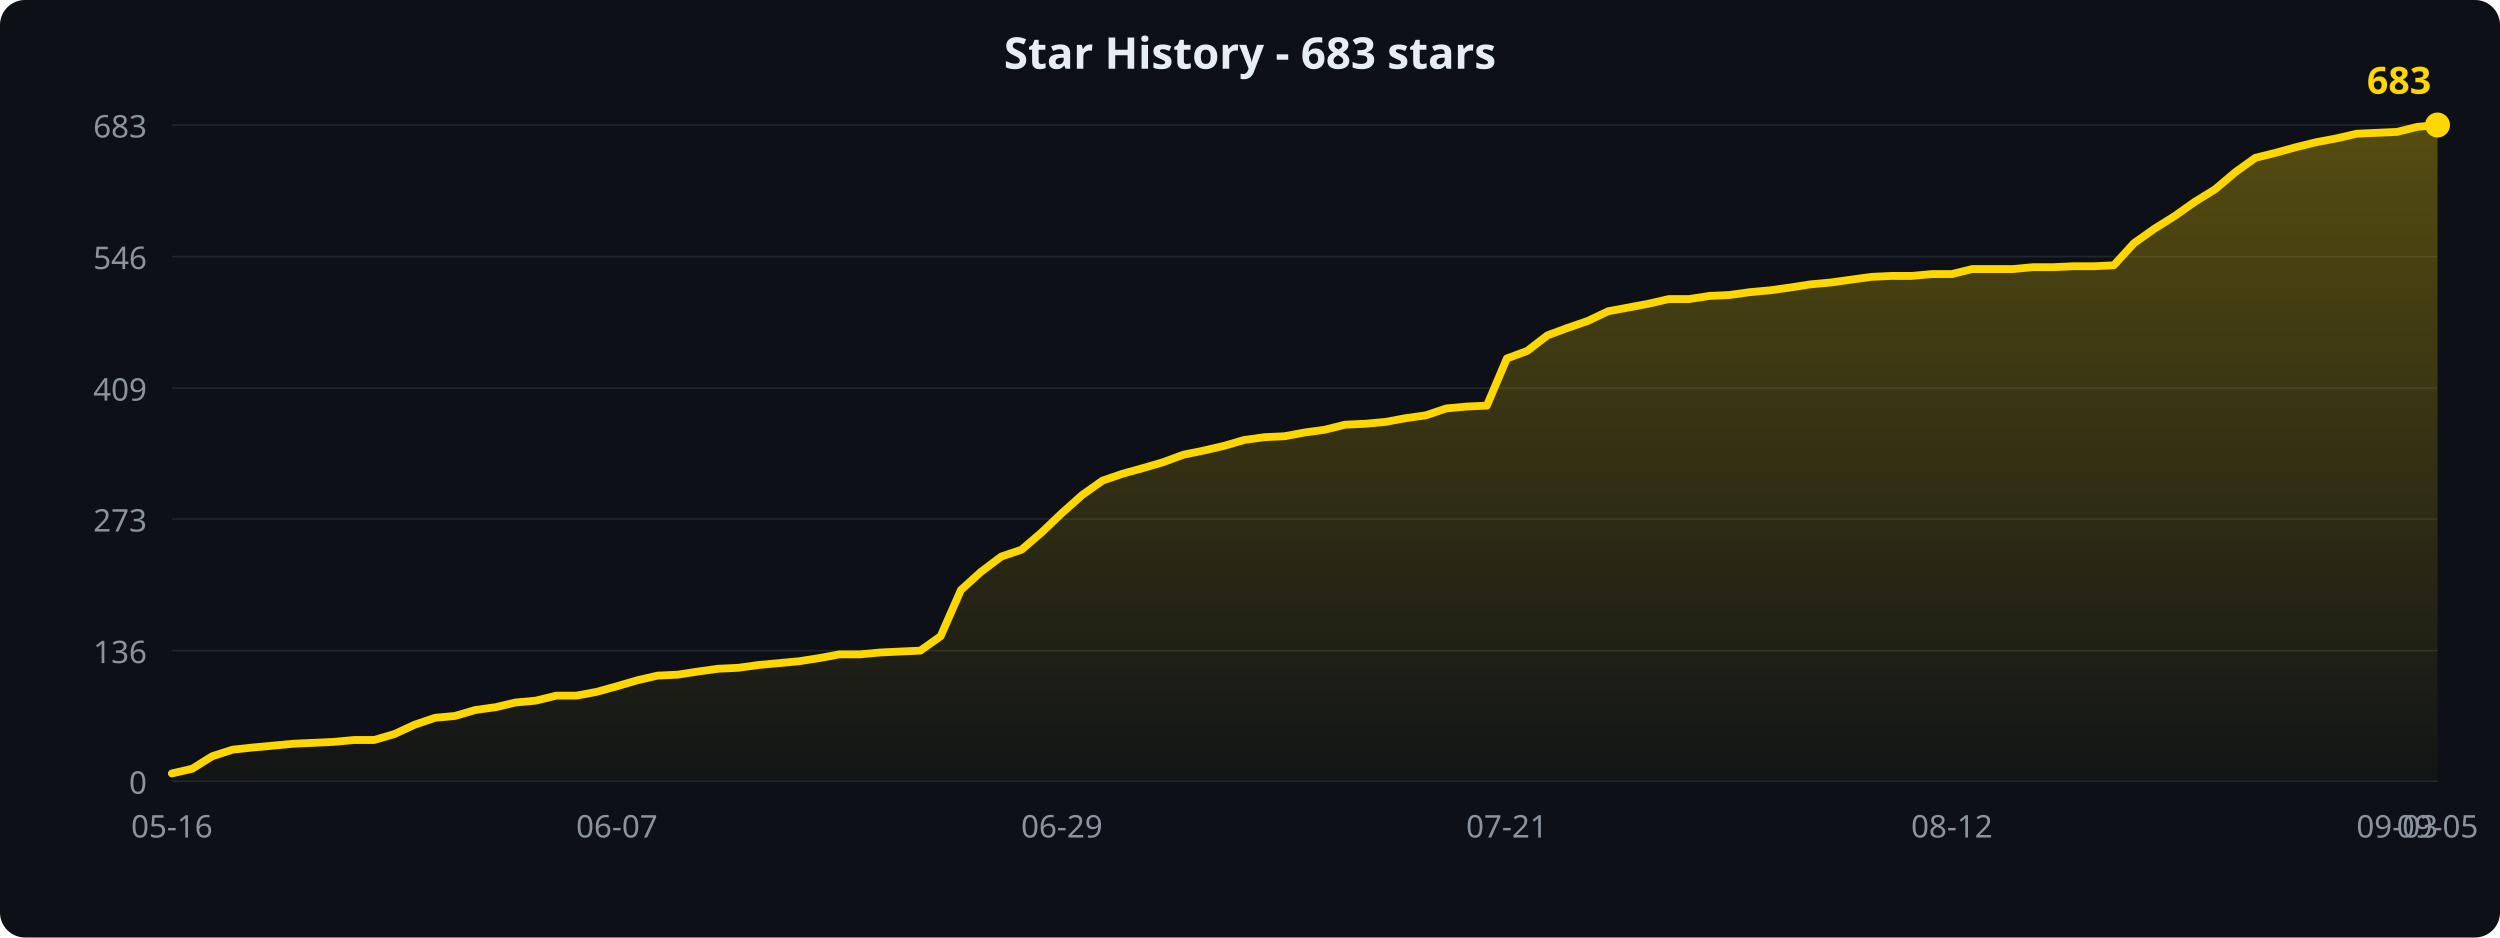
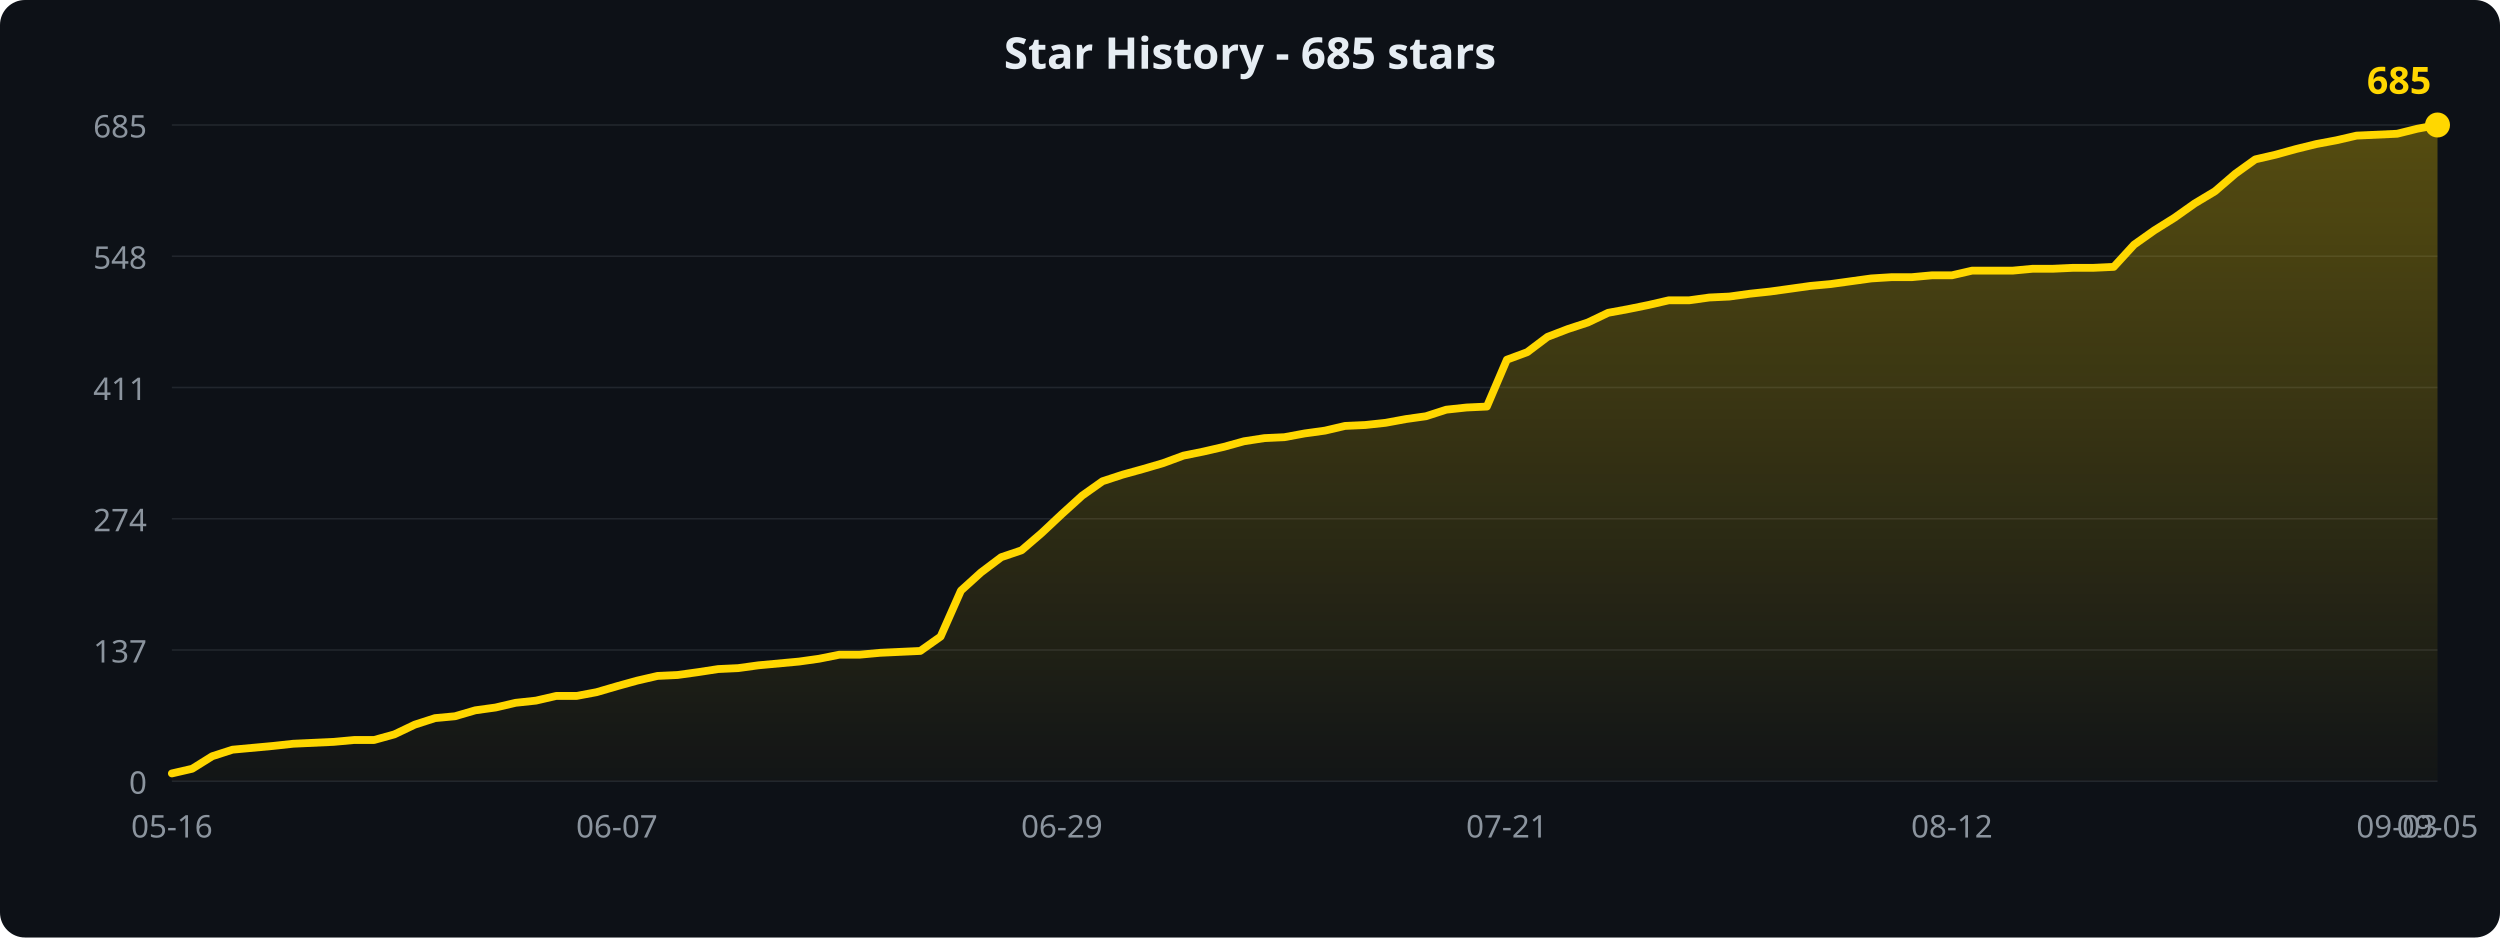
<svg xmlns="http://www.w3.org/2000/svg" viewBox="0 0 800 300" width="800" height="300">
  <defs>
    <linearGradient id="fill" x1="0" y1="0" x2="0" y2="1">
      <stop offset="0%" stop-color="#FFD700" stop-opacity="0.3" />
      <stop offset="100%" stop-color="#FFD700" stop-opacity="0.02" />
    </linearGradient>
  </defs>
  <rect width="800" height="300" rx="8" fill="#0d1117" />
  <text x="400.0" y="22" text-anchor="middle" fill="#e6edf3" font-family="system-ui,sans-serif" font-size="14" font-weight="600">
-     Star History - 683 stars
+     Star History - 685 stars
  </text>
  <line x1="55" y1="250.0" x2="780" y2="250.0" stroke="#21262d" stroke-width="0.5" />
  <text x="47" y="254.0" text-anchor="end" fill="#8b949e" font-family="system-ui,sans-serif" font-size="10">0</text>
-   <line x1="55" y1="208.2" x2="780" y2="208.2" stroke="#21262d" stroke-width="0.5" />
-   <text x="47" y="212.2" text-anchor="end" fill="#8b949e" font-family="system-ui,sans-serif" font-size="10">136</text>
-   <line x1="55" y1="166.1" x2="780" y2="166.1" stroke="#21262d" stroke-width="0.5" />
-   <text x="47" y="170.1" text-anchor="end" fill="#8b949e" font-family="system-ui,sans-serif" font-size="10">273</text>
-   <line x1="55" y1="124.2" x2="780" y2="124.2" stroke="#21262d" stroke-width="0.5" />
-   <text x="47" y="128.2" text-anchor="end" fill="#8b949e" font-family="system-ui,sans-serif" font-size="10">409</text>
-   <line x1="55" y1="82.1" x2="780" y2="82.1" stroke="#21262d" stroke-width="0.5" />
-   <text x="47" y="86.1" text-anchor="end" fill="#8b949e" font-family="system-ui,sans-serif" font-size="10">546</text>
+   <line x1="55" y1="208.0" x2="780" y2="208.0" stroke="#21262d" stroke-width="0.5" />
+   <text x="47" y="212.0" text-anchor="end" fill="#8b949e" font-family="system-ui,sans-serif" font-size="10">137</text>
+   <line x1="55" y1="166.0" x2="780" y2="166.0" stroke="#21262d" stroke-width="0.5" />
+   <text x="47" y="170.0" text-anchor="end" fill="#8b949e" font-family="system-ui,sans-serif" font-size="10">274</text>
+   <line x1="55" y1="124.0" x2="780" y2="124.0" stroke="#21262d" stroke-width="0.5" />
+   <text x="47" y="128.0" text-anchor="end" fill="#8b949e" font-family="system-ui,sans-serif" font-size="10">411</text>
+   <line x1="55" y1="82.0" x2="780" y2="82.0" stroke="#21262d" stroke-width="0.5" />
+   <text x="47" y="86.0" text-anchor="end" fill="#8b949e" font-family="system-ui,sans-serif" font-size="10">548</text>
  <line x1="55" y1="40.0" x2="780" y2="40.0" stroke="#21262d" stroke-width="0.5" />
-   <text x="47" y="44.0" text-anchor="end" fill="#8b949e" font-family="system-ui,sans-serif" font-size="10">683</text>
-   <polygon points="55.0,247.5 61.5,246.0 67.9,242.0 74.4,239.9 80.9,239.2 87.4,238.6 93.8,238.0 100.3,237.7 106.8,237.4 113.3,236.8 119.7,236.8 126.2,234.9 132.7,231.9 139.2,229.7 145.6,229.1 152.1,227.2 158.6,226.3 165.0,224.8 171.5,224.2 178.0,222.6 184.5,222.6 190.9,221.4 197.4,219.6 203.9,217.7 210.4,216.2 216.8,215.9 223.3,214.9 229.8,214.0 236.2,213.7 242.7,212.8 249.2,212.2 255.7,211.6 262.1,210.6 268.6,209.4 275.1,209.4 281.6,208.8 288.0,208.5 294.5,208.2 301.0,203.6 307.5,188.8 313.9,183.0 320.4,178.1 326.9,175.9 333.3,170.4 339.8,164.2 346.3,158.4 352.8,153.8 359.2,151.6 365.7,149.8 372.2,147.9 378.7,145.5 385.1,144.2 391.6,142.7 398.1,140.8 404.6,139.9 411.0,139.6 417.5,138.4 424.0,137.5 430.4,135.9 436.9,135.6 443.4,135.0 449.9,133.8 456.3,132.9 462.8,130.7 469.3,130.1 475.8,129.8 482.2,114.7 488.7,112.3 495.2,107.3 501.7,104.9 508.1,102.7 514.6,99.6 521.1,98.4 527.5,97.2 534.0,95.7 540.5,95.7 547.0,94.7 553.4,94.4 559.9,93.5 566.4,92.9 572.9,92.0 579.3,91.0 585.8,90.4 592.3,89.5 598.8,88.6 605.2,88.3 611.7,88.3 618.2,87.7 624.6,87.7 631.1,86.1 637.6,86.1 644.1,86.1 650.5,85.5 657.0,85.5 663.5,85.2 670.0,85.2 676.4,84.9 682.9,77.8 689.4,73.2 695.8,69.2 702.3,64.6 708.8,60.6 715.3,55.1 721.7,50.5 728.2,48.9 734.7,47.1 741.2,45.5 747.6,44.3 754.1,42.8 760.6,42.5 767.1,42.2 773.5,40.6 780.0,40.0 780.0,250.0 55.0,250.0" fill="url(#fill)" />
-   <polyline points="55.0,247.5 61.5,246.0 67.9,242.0 74.4,239.9 80.9,239.2 87.4,238.6 93.8,238.0 100.3,237.7 106.8,237.4 113.3,236.8 119.7,236.8 126.2,234.9 132.7,231.9 139.2,229.7 145.6,229.1 152.1,227.2 158.6,226.3 165.0,224.8 171.5,224.2 178.0,222.6 184.5,222.6 190.9,221.4 197.4,219.6 203.9,217.7 210.4,216.2 216.8,215.9 223.3,214.9 229.8,214.0 236.2,213.7 242.7,212.8 249.2,212.2 255.7,211.6 262.1,210.6 268.6,209.4 275.1,209.4 281.6,208.8 288.0,208.5 294.5,208.2 301.0,203.6 307.5,188.8 313.9,183.0 320.4,178.1 326.9,175.9 333.3,170.4 339.8,164.2 346.3,158.4 352.8,153.8 359.2,151.6 365.7,149.8 372.2,147.9 378.7,145.5 385.1,144.2 391.6,142.7 398.1,140.8 404.6,139.9 411.0,139.6 417.5,138.4 424.0,137.5 430.4,135.9 436.9,135.6 443.4,135.0 449.9,133.8 456.3,132.9 462.8,130.7 469.3,130.1 475.8,129.8 482.2,114.7 488.7,112.3 495.2,107.3 501.7,104.9 508.1,102.7 514.6,99.6 521.1,98.4 527.5,97.2 534.0,95.7 540.5,95.7 547.0,94.7 553.4,94.4 559.9,93.5 566.4,92.9 572.9,92.0 579.3,91.0 585.8,90.4 592.3,89.5 598.8,88.6 605.2,88.3 611.7,88.3 618.2,87.7 624.6,87.7 631.1,86.1 637.6,86.1 644.1,86.1 650.5,85.5 657.0,85.5 663.5,85.2 670.0,85.2 676.4,84.9 682.9,77.8 689.4,73.2 695.8,69.2 702.3,64.6 708.8,60.6 715.3,55.1 721.7,50.5 728.2,48.9 734.7,47.1 741.2,45.5 747.6,44.3 754.1,42.8 760.6,42.5 767.1,42.2 773.5,40.6 780.0,40.0" fill="none" stroke="#FFD700" stroke-width="2.5" stroke-linejoin="round" stroke-linecap="round" />
+   <text x="47" y="44.0" text-anchor="end" fill="#8b949e" font-family="system-ui,sans-serif" font-size="10">685</text>
+   <polygon points="55.0,247.5 61.5,246.0 67.9,242.0 74.4,239.9 80.9,239.3 87.4,238.7 93.8,238.0 100.3,237.7 106.8,237.4 113.3,236.8 119.7,236.8 126.2,235.0 132.7,231.9 139.2,229.8 145.6,229.2 152.1,227.3 158.6,226.4 165.0,224.9 171.5,224.2 178.0,222.7 184.5,222.7 190.9,221.5 197.4,219.6 203.9,217.8 210.4,216.3 216.8,216.0 223.3,215.1 229.8,214.1 236.2,213.8 242.7,212.9 249.2,212.3 255.7,211.7 262.1,210.8 268.6,209.5 275.1,209.5 281.6,208.9 288.0,208.6 294.5,208.3 301.0,203.7 307.5,189.0 313.9,183.2 320.4,178.3 326.9,176.1 333.3,170.6 339.8,164.5 346.3,158.6 352.8,154.0 359.2,151.9 365.7,150.1 372.2,148.2 378.7,145.8 385.1,144.5 391.6,143.0 398.1,141.2 404.6,140.2 411.0,139.9 417.5,138.7 424.0,137.8 430.4,136.3 436.9,136.0 443.4,135.3 449.9,134.1 456.3,133.2 462.8,131.1 469.3,130.4 475.8,130.1 482.2,115.1 488.7,112.7 495.2,107.8 501.7,105.3 508.1,103.2 514.6,100.1 521.1,98.9 527.5,97.6 534.0,96.1 540.5,96.1 547.0,95.2 553.4,94.9 559.9,94.0 566.4,93.3 572.9,92.4 579.3,91.5 585.8,90.9 592.3,90.0 598.8,89.1 605.2,88.7 611.7,88.7 618.2,88.1 624.6,88.1 631.1,86.6 637.6,86.6 644.1,86.6 650.5,86.0 657.0,86.0 663.5,85.7 670.0,85.7 676.4,85.4 682.9,78.3 689.4,73.7 695.8,69.7 702.3,65.1 708.8,61.2 715.3,55.6 721.7,51.0 728.2,49.5 734.7,47.7 741.2,46.1 747.6,44.9 754.1,43.4 760.6,43.1 767.1,42.8 773.5,41.2 780.0,40.0 780.0,250.0 55.0,250.0" fill="url(#fill)" />
+   <polyline points="55.0,247.5 61.5,246.0 67.9,242.0 74.4,239.9 80.9,239.3 87.4,238.7 93.8,238.0 100.3,237.7 106.8,237.4 113.3,236.8 119.7,236.8 126.2,235.0 132.7,231.9 139.2,229.8 145.6,229.2 152.1,227.3 158.6,226.4 165.0,224.9 171.5,224.2 178.0,222.7 184.5,222.7 190.9,221.5 197.4,219.6 203.9,217.8 210.4,216.3 216.8,216.0 223.3,215.1 229.8,214.1 236.2,213.8 242.7,212.9 249.2,212.3 255.7,211.7 262.1,210.8 268.6,209.5 275.1,209.5 281.6,208.9 288.0,208.6 294.5,208.3 301.0,203.7 307.5,189.0 313.9,183.2 320.4,178.3 326.9,176.1 333.3,170.6 339.8,164.5 346.3,158.6 352.8,154.0 359.2,151.9 365.7,150.1 372.2,148.2 378.7,145.8 385.1,144.5 391.6,143.0 398.1,141.2 404.6,140.2 411.0,139.9 417.5,138.7 424.0,137.8 430.4,136.3 436.9,136.0 443.4,135.3 449.9,134.1 456.3,133.2 462.8,131.1 469.3,130.4 475.8,130.1 482.2,115.1 488.7,112.7 495.2,107.8 501.7,105.3 508.1,103.2 514.6,100.1 521.1,98.9 527.5,97.6 534.0,96.1 540.5,96.1 547.0,95.2 553.4,94.9 559.9,94.0 566.4,93.3 572.9,92.4 579.3,91.5 585.8,90.9 592.3,90.0 598.8,89.1 605.2,88.7 611.7,88.7 618.2,88.1 624.6,88.1 631.1,86.6 637.6,86.6 644.1,86.6 650.5,86.0 657.0,86.0 663.5,85.7 670.0,85.7 676.4,85.4 682.9,78.3 689.4,73.7 695.8,69.7 702.3,65.1 708.8,61.2 715.3,55.6 721.7,51.0 728.2,49.5 734.7,47.7 741.2,46.1 747.6,44.9 754.1,43.4 760.6,43.1 767.1,42.8 773.5,41.2 780.0,40.0" fill="none" stroke="#FFD700" stroke-width="2.5" stroke-linejoin="round" stroke-linecap="round" />
  <text x="55.0" y="268" text-anchor="middle" fill="#8b949e" font-family="system-ui,sans-serif" font-size="10">05-16</text>
  <text x="197.4" y="268" text-anchor="middle" fill="#8b949e" font-family="system-ui,sans-serif" font-size="10">06-07</text>
  <text x="339.8" y="268" text-anchor="middle" fill="#8b949e" font-family="system-ui,sans-serif" font-size="10">06-29</text>
  <text x="482.2" y="268" text-anchor="middle" fill="#8b949e" font-family="system-ui,sans-serif" font-size="10">07-21</text>
  <text x="624.6" y="268" text-anchor="middle" fill="#8b949e" font-family="system-ui,sans-serif" font-size="10">08-12</text>
  <text x="767.1" y="268" text-anchor="middle" fill="#8b949e" font-family="system-ui,sans-serif" font-size="10">09-03</text>
  <text x="780.0" y="268" text-anchor="middle" fill="#8b949e" font-family="system-ui,sans-serif" font-size="10">09-05</text>
  <circle cx="780.0" cy="40.0" r="4" fill="#FFD700" />
-   <text x="778.0" y="30.0" text-anchor="end" fill="#FFD700" font-family="system-ui,sans-serif" font-size="12" font-weight="600">683</text>
+   <text x="778.0" y="30.0" text-anchor="end" fill="#FFD700" font-family="system-ui,sans-serif" font-size="12" font-weight="600">685</text>
</svg>
